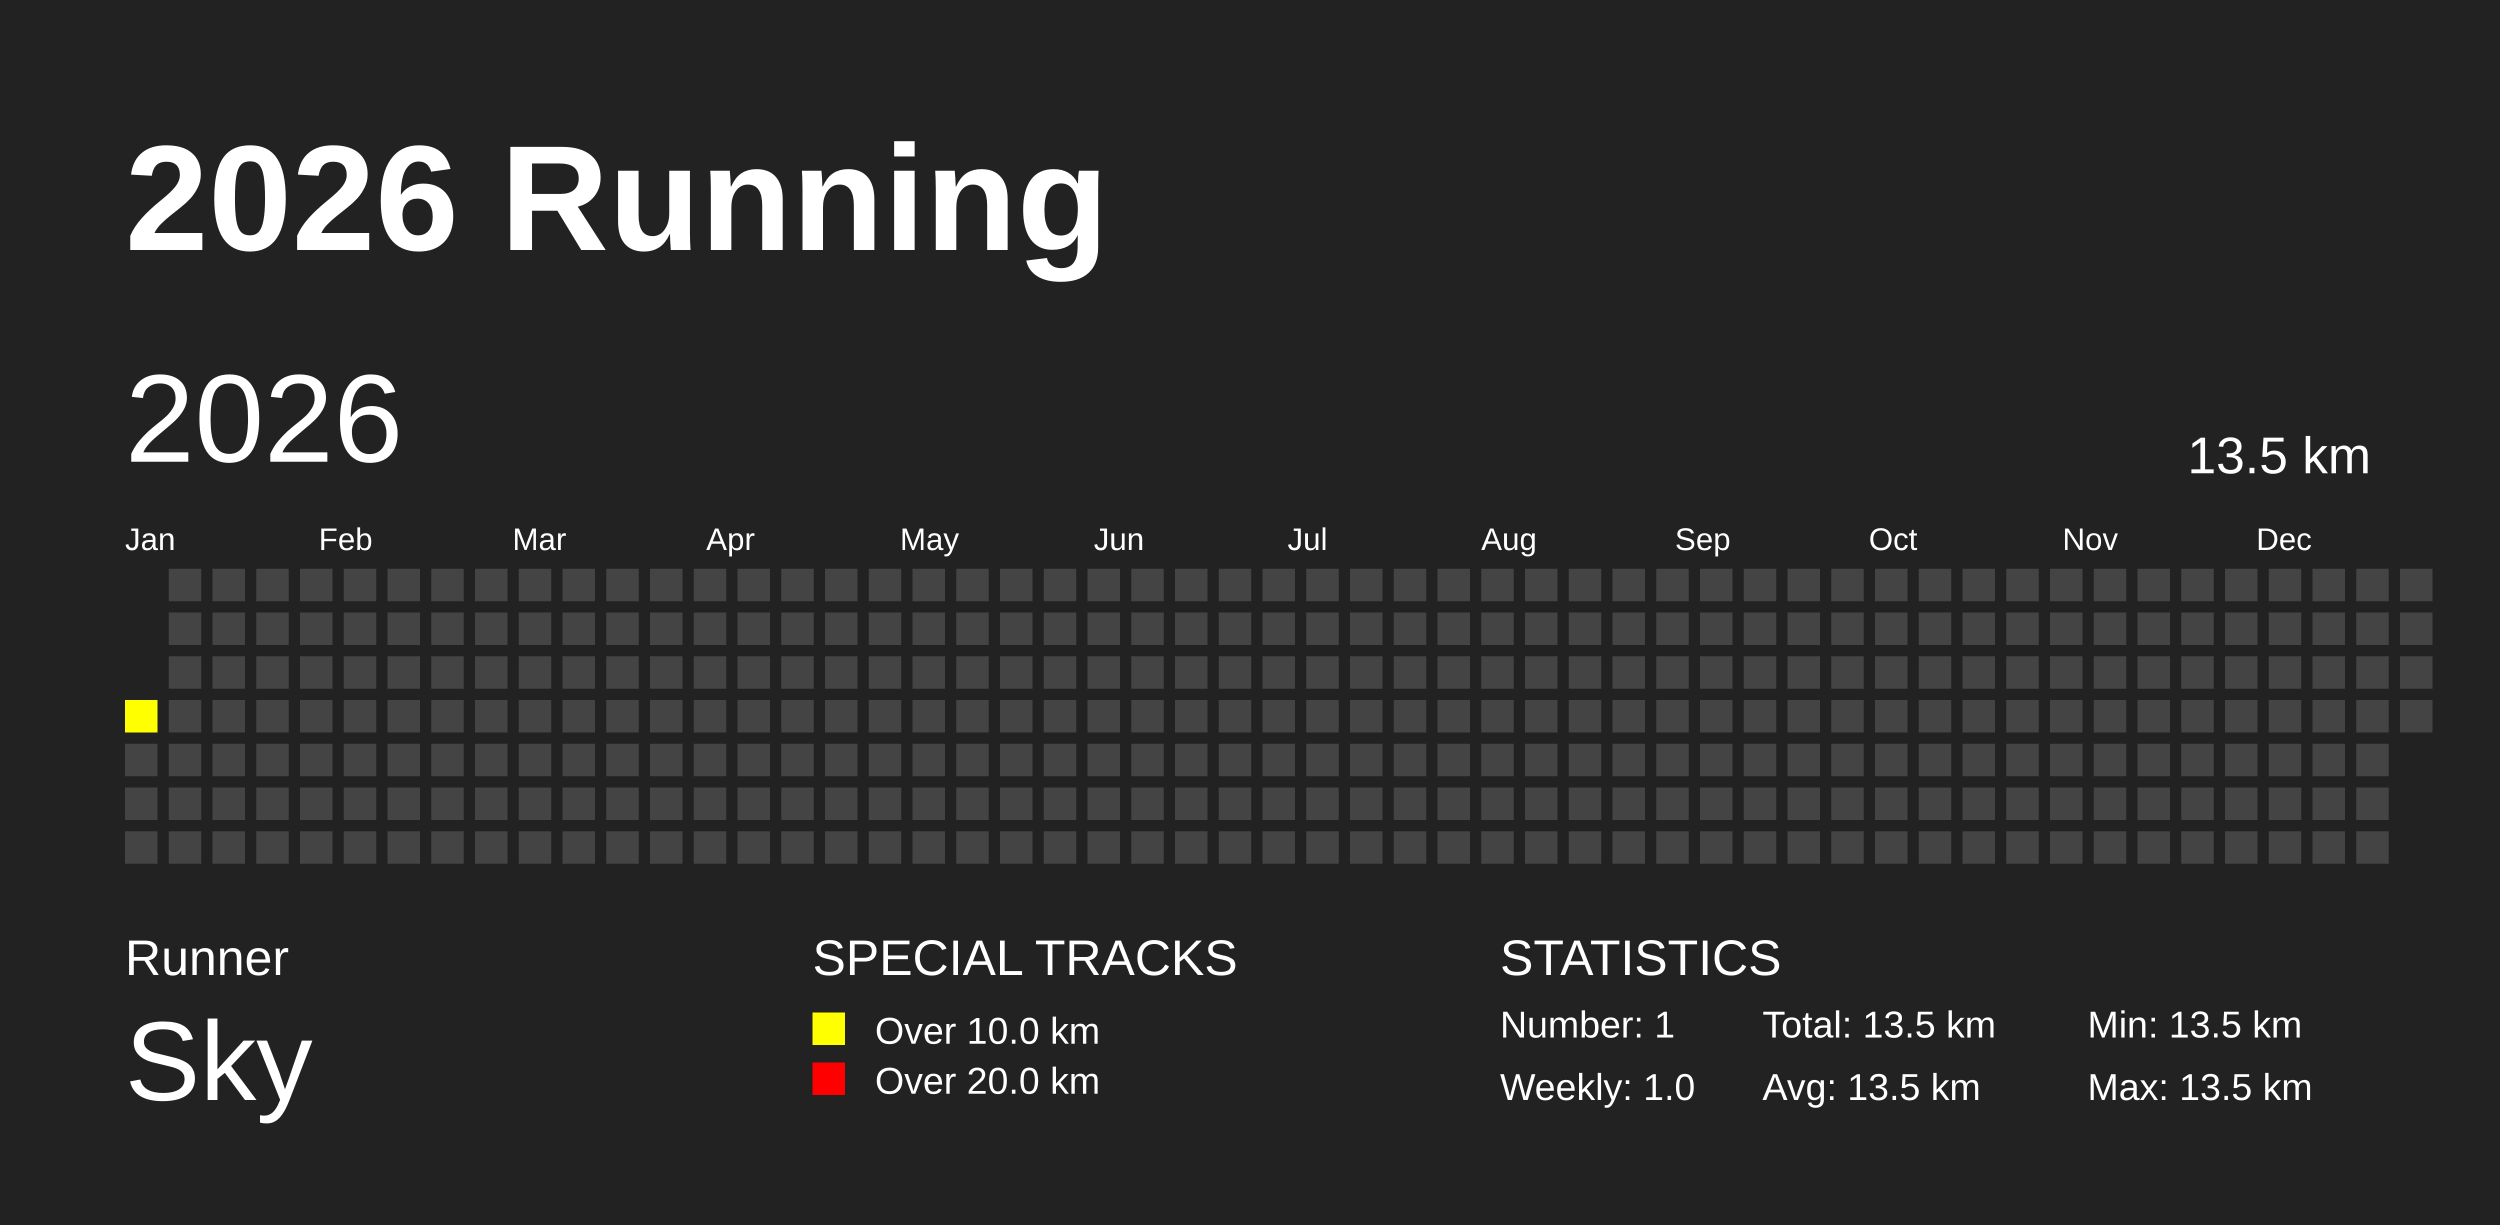
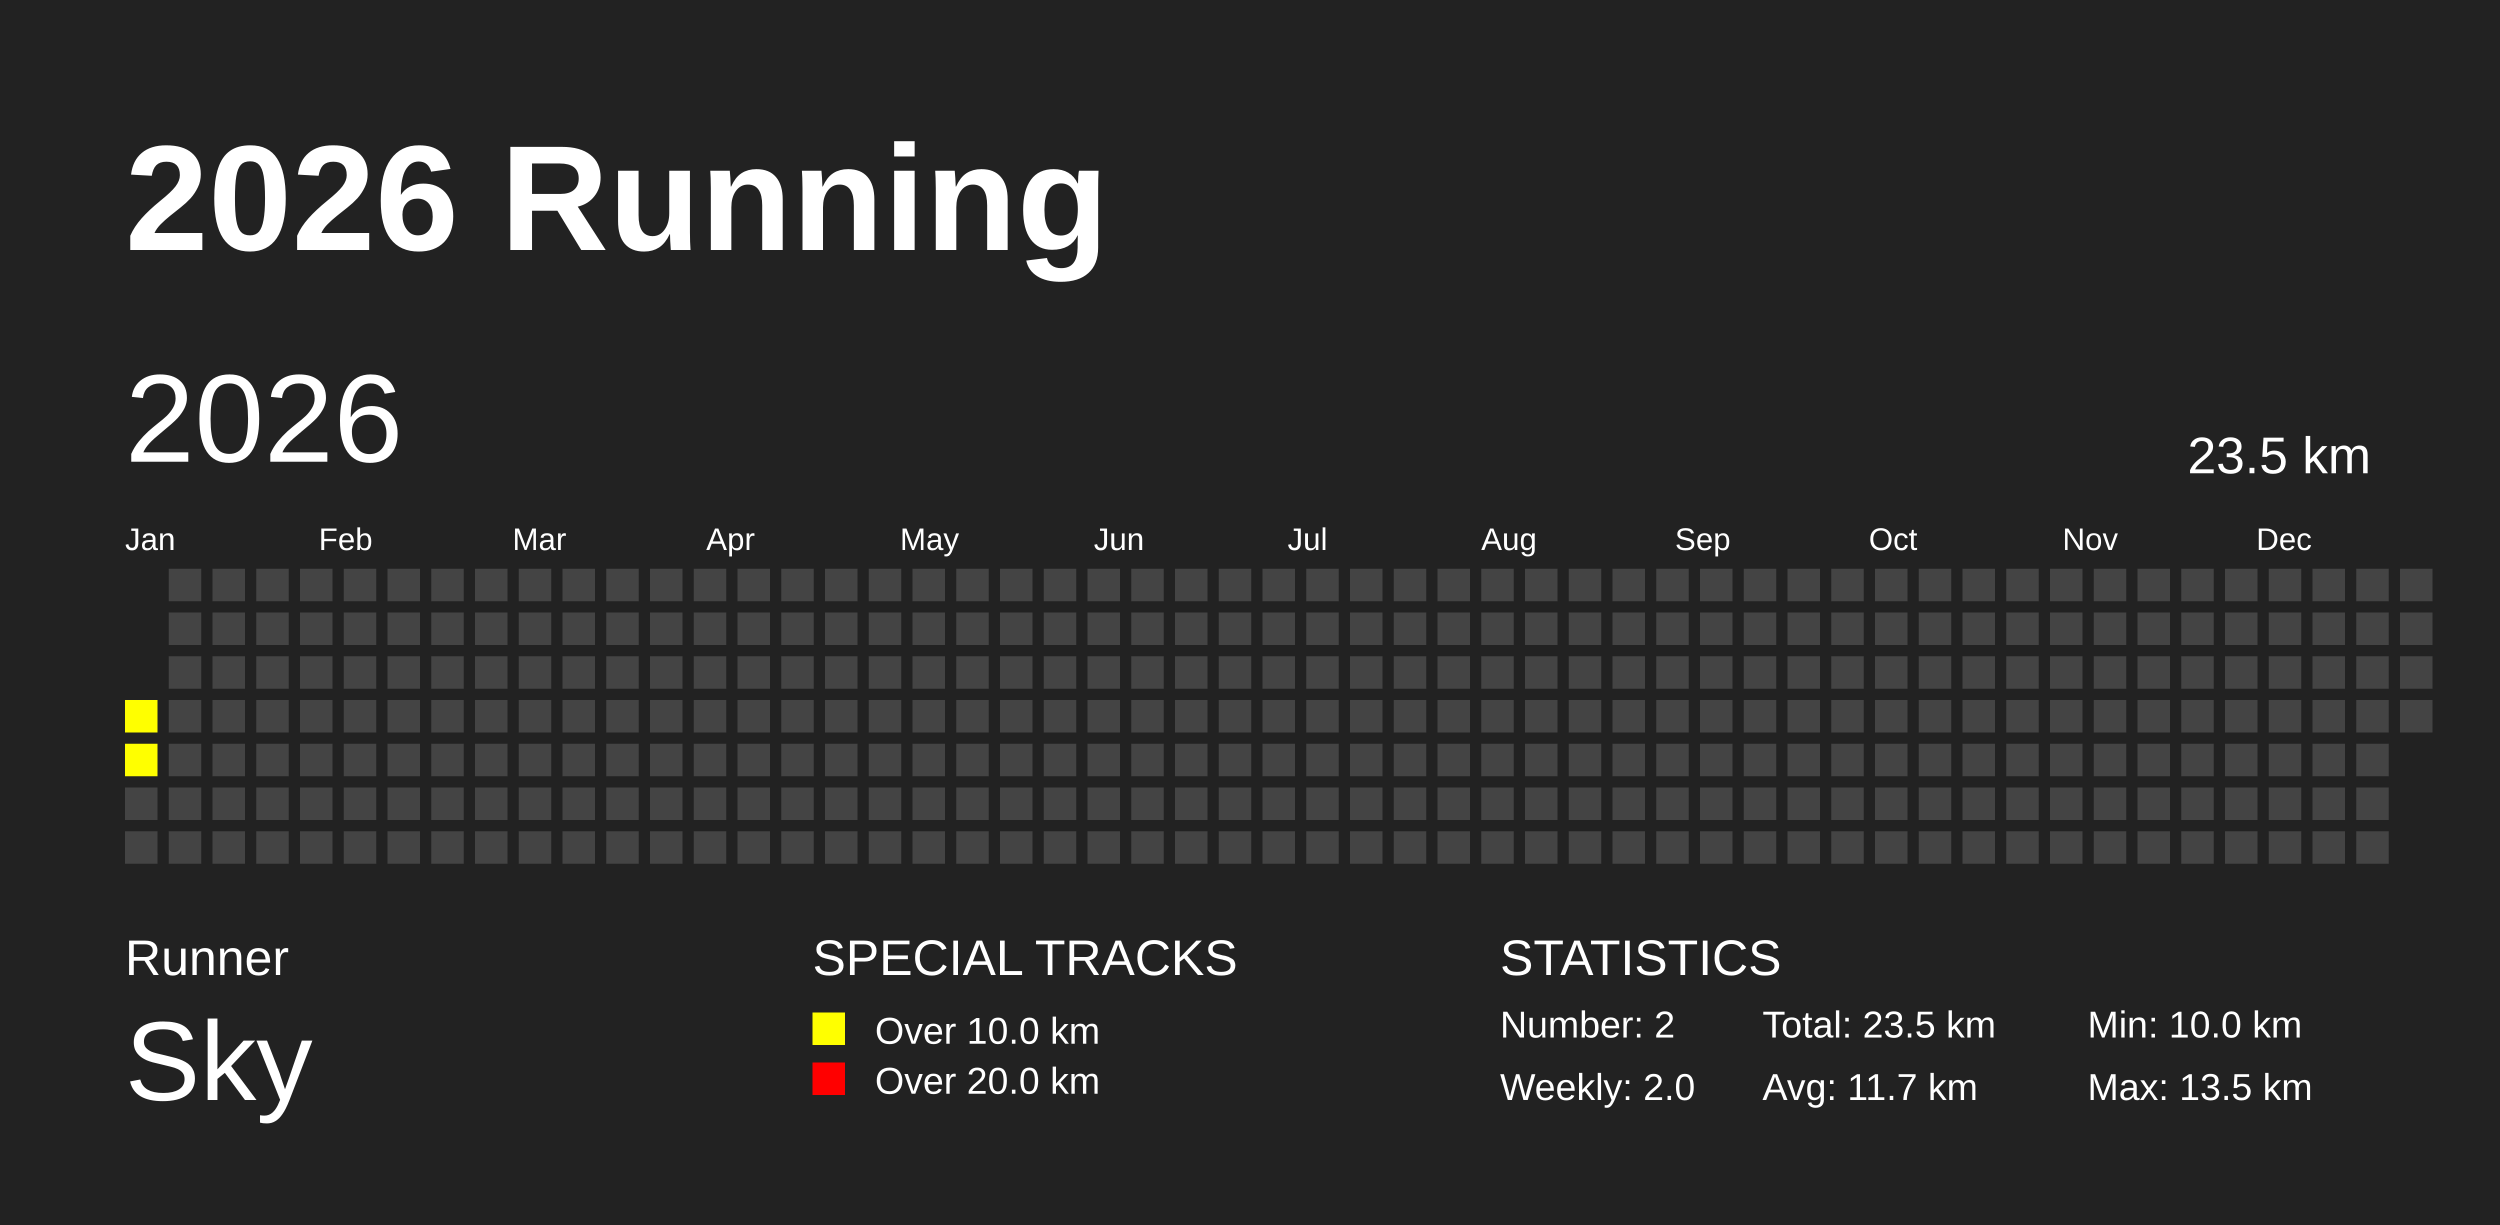
<svg xmlns="http://www.w3.org/2000/svg" baseProfile="full" height="98mm" version="1.1" viewBox="0,0,200,98" width="200mm">
  <defs />
  <rect fill="#222222" height="98" width="200" x="0" y="0" />
  <text fill="#FFFFFF" style="font-size:12px; font-family:Arial; font-weight:bold;" x="10" y="20">2026 Running</text>
  <text fill="#FFFFFF" style="font-size:4px; font-family:Arial" x="10" y="78">Runner</text>
  <text fill="#FFFFFF" style="font-size:9px; font-family:Arial" x="10" y="88">Sky</text>
  <text fill="#FFFFFF" style="font-size:4px; font-family:Arial" x="65" y="78">SPECIAL TRACKS</text>
  <rect fill="yellow" height="2.6" width="2.6" x="65" y="81" />
  <text fill="#FFFFFF" style="font-size:3px; font-family:Arial" x="70" y="83.5">Over 10.0 km</text>
  <rect fill="red" height="2.6" width="2.6" x="65" y="85" />
  <text fill="#FFFFFF" style="font-size:3px; font-family:Arial" x="70" y="87.5">Over 20.0 km</text>
  <text fill="#FFFFFF" style="font-size:4px; font-family:Arial" x="120" y="78">STATISTICS</text>
-   <text fill="#FFFFFF" style="font-size:3px; font-family:Arial" x="120" y="83">Number: 1</text>
-   <text fill="#FFFFFF" style="font-size:3px; font-family:Arial" x="120" y="88">Weekly: 1.0</text>
-   <text fill="#FFFFFF" style="font-size:3px; font-family:Arial" x="141" y="83">Total: 13.5 km</text>
-   <text fill="#FFFFFF" style="font-size:3px; font-family:Arial" x="141" y="88">Avg: 13.5 km</text>
-   <text fill="#FFFFFF" style="font-size:3px; font-family:Arial" x="167" y="83">Min: 13.5 km</text>
+   <text fill="#FFFFFF" style="font-size:3px; font-family:Arial" x="120" y="83">Number: 2</text>
+   <text fill="#FFFFFF" style="font-size:3px; font-family:Arial" x="120" y="88">Weekly: 2.0</text>
+   <text fill="#FFFFFF" style="font-size:3px; font-family:Arial" x="141" y="83">Total: 23.5 km</text>
+   <text fill="#FFFFFF" style="font-size:3px; font-family:Arial" x="141" y="88">Avg: 11.7 km</text>
+   <text fill="#FFFFFF" style="font-size:3px; font-family:Arial" x="167" y="83">Min: 10.0 km</text>
  <text fill="#FFFFFF" style="font-size:3px; font-family:Arial" x="167" y="88">Max: 13.5 km</text>
  <text dominant-baseline="hanging" fill="#FFFFFF" style="font-size:10.0px; font-family:Arial;" x="10" y="30">2026</text>
-   <text dominant-baseline="hanging" fill="#FFFFFF" style="font-size:4.125px; font-family:Arial;" x="175" y="35">13.5 km</text>
+   <text dominant-baseline="hanging" fill="#FFFFFF" style="font-size:4.125px; font-family:Arial;" x="175" y="35">23.5 km</text>
  <text fill="#FFFFFF" style="font-size:2.5px; font-family:Arial" x="10.0" y="44">Jan</text>
  <text fill="#FFFFFF" style="font-size:2.5px; font-family:Arial" x="25.5" y="44">Feb</text>
  <text fill="#FFFFFF" style="font-size:2.5px; font-family:Arial" x="41.0" y="44">Mar</text>
  <text fill="#FFFFFF" style="font-size:2.5px; font-family:Arial" x="56.5" y="44">Apr</text>
  <text fill="#FFFFFF" style="font-size:2.5px; font-family:Arial" x="72.0" y="44">May</text>
  <text fill="#FFFFFF" style="font-size:2.5px; font-family:Arial" x="87.5" y="44">Jun</text>
  <text fill="#FFFFFF" style="font-size:2.5px; font-family:Arial" x="103.0" y="44">Jul</text>
  <text fill="#FFFFFF" style="font-size:2.5px; font-family:Arial" x="118.5" y="44">Aug</text>
  <text fill="#FFFFFF" style="font-size:2.5px; font-family:Arial" x="134.0" y="44">Sep</text>
  <text fill="#FFFFFF" style="font-size:2.5px; font-family:Arial" x="149.5" y="44">Oct</text>
  <text fill="#FFFFFF" style="font-size:2.5px; font-family:Arial" x="165.0" y="44">Nov</text>
  <text fill="#FFFFFF" style="font-size:2.5px; font-family:Arial" x="180.5" y="44">Dec</text>
  <rect fill="yellow" height="2.6" width="2.6" x="10.0" y="56.0" />
-   <rect fill="#444444" height="2.6" width="2.6" x="10.0" y="59.5" />
+   <rect fill="yellow" height="2.6" width="2.6" x="10.0" y="59.5" />
  <rect fill="#444444" height="2.6" width="2.6" x="10.0" y="63.0" />
  <rect fill="#444444" height="2.6" width="2.6" x="10.0" y="66.5" />
  <rect fill="#444444" height="2.6" width="2.6" x="13.5" y="45.5" />
  <rect fill="#444444" height="2.6" width="2.6" x="13.5" y="49.0" />
  <rect fill="#444444" height="2.6" width="2.6" x="13.5" y="52.5" />
  <rect fill="#444444" height="2.6" width="2.6" x="13.5" y="56.0" />
  <rect fill="#444444" height="2.6" width="2.6" x="13.5" y="59.5" />
  <rect fill="#444444" height="2.6" width="2.6" x="13.5" y="63.0" />
  <rect fill="#444444" height="2.6" width="2.6" x="13.5" y="66.5" />
  <rect fill="#444444" height="2.6" width="2.6" x="17.0" y="45.5" />
  <rect fill="#444444" height="2.6" width="2.6" x="17.0" y="49.0" />
  <rect fill="#444444" height="2.6" width="2.6" x="17.0" y="52.5" />
  <rect fill="#444444" height="2.6" width="2.6" x="17.0" y="56.0" />
  <rect fill="#444444" height="2.6" width="2.6" x="17.0" y="59.5" />
  <rect fill="#444444" height="2.6" width="2.6" x="17.0" y="63.0" />
  <rect fill="#444444" height="2.6" width="2.6" x="17.0" y="66.5" />
  <rect fill="#444444" height="2.6" width="2.6" x="20.5" y="45.5" />
  <rect fill="#444444" height="2.6" width="2.6" x="20.5" y="49.0" />
  <rect fill="#444444" height="2.6" width="2.6" x="20.5" y="52.5" />
  <rect fill="#444444" height="2.6" width="2.6" x="20.5" y="56.0" />
  <rect fill="#444444" height="2.6" width="2.6" x="20.5" y="59.5" />
  <rect fill="#444444" height="2.6" width="2.6" x="20.5" y="63.0" />
  <rect fill="#444444" height="2.6" width="2.6" x="20.5" y="66.5" />
  <rect fill="#444444" height="2.6" width="2.6" x="24.0" y="45.5" />
  <rect fill="#444444" height="2.6" width="2.6" x="24.0" y="49.0" />
  <rect fill="#444444" height="2.6" width="2.6" x="24.0" y="52.5" />
  <rect fill="#444444" height="2.6" width="2.6" x="24.0" y="56.0" />
  <rect fill="#444444" height="2.6" width="2.6" x="24.0" y="59.5" />
  <rect fill="#444444" height="2.6" width="2.6" x="24.0" y="63.0" />
  <rect fill="#444444" height="2.6" width="2.6" x="24.0" y="66.5" />
  <rect fill="#444444" height="2.6" width="2.6" x="27.5" y="45.5" />
  <rect fill="#444444" height="2.6" width="2.6" x="27.5" y="49.0" />
  <rect fill="#444444" height="2.6" width="2.6" x="27.5" y="52.5" />
  <rect fill="#444444" height="2.6" width="2.6" x="27.5" y="56.0" />
  <rect fill="#444444" height="2.6" width="2.6" x="27.5" y="59.5" />
  <rect fill="#444444" height="2.6" width="2.6" x="27.5" y="63.0" />
  <rect fill="#444444" height="2.6" width="2.6" x="27.5" y="66.5" />
  <rect fill="#444444" height="2.6" width="2.6" x="31.0" y="45.5" />
  <rect fill="#444444" height="2.6" width="2.6" x="31.0" y="49.0" />
  <rect fill="#444444" height="2.6" width="2.6" x="31.0" y="52.5" />
  <rect fill="#444444" height="2.6" width="2.6" x="31.0" y="56.0" />
  <rect fill="#444444" height="2.6" width="2.6" x="31.0" y="59.5" />
  <rect fill="#444444" height="2.6" width="2.6" x="31.0" y="63.0" />
  <rect fill="#444444" height="2.6" width="2.6" x="31.0" y="66.5" />
  <rect fill="#444444" height="2.6" width="2.6" x="34.5" y="45.5" />
  <rect fill="#444444" height="2.6" width="2.6" x="34.5" y="49.0" />
  <rect fill="#444444" height="2.6" width="2.6" x="34.5" y="52.5" />
  <rect fill="#444444" height="2.6" width="2.6" x="34.5" y="56.0" />
  <rect fill="#444444" height="2.6" width="2.6" x="34.5" y="59.5" />
  <rect fill="#444444" height="2.6" width="2.6" x="34.5" y="63.0" />
  <rect fill="#444444" height="2.6" width="2.6" x="34.5" y="66.5" />
  <rect fill="#444444" height="2.6" width="2.6" x="38.0" y="45.5" />
  <rect fill="#444444" height="2.6" width="2.6" x="38.0" y="49.0" />
  <rect fill="#444444" height="2.6" width="2.6" x="38.0" y="52.5" />
  <rect fill="#444444" height="2.6" width="2.6" x="38.0" y="56.0" />
  <rect fill="#444444" height="2.6" width="2.6" x="38.0" y="59.5" />
  <rect fill="#444444" height="2.6" width="2.6" x="38.0" y="63.0" />
  <rect fill="#444444" height="2.6" width="2.6" x="38.0" y="66.5" />
  <rect fill="#444444" height="2.6" width="2.6" x="41.5" y="45.5" />
  <rect fill="#444444" height="2.6" width="2.6" x="41.5" y="49.0" />
  <rect fill="#444444" height="2.6" width="2.6" x="41.5" y="52.5" />
  <rect fill="#444444" height="2.6" width="2.6" x="41.5" y="56.0" />
  <rect fill="#444444" height="2.6" width="2.6" x="41.5" y="59.5" />
  <rect fill="#444444" height="2.6" width="2.6" x="41.5" y="63.0" />
  <rect fill="#444444" height="2.6" width="2.6" x="41.5" y="66.5" />
  <rect fill="#444444" height="2.6" width="2.6" x="45.0" y="45.5" />
  <rect fill="#444444" height="2.6" width="2.6" x="45.0" y="49.0" />
  <rect fill="#444444" height="2.6" width="2.6" x="45.0" y="52.5" />
  <rect fill="#444444" height="2.6" width="2.6" x="45.0" y="56.0" />
  <rect fill="#444444" height="2.6" width="2.6" x="45.0" y="59.5" />
  <rect fill="#444444" height="2.6" width="2.6" x="45.0" y="63.0" />
  <rect fill="#444444" height="2.6" width="2.6" x="45.0" y="66.5" />
  <rect fill="#444444" height="2.6" width="2.6" x="48.5" y="45.5" />
  <rect fill="#444444" height="2.6" width="2.6" x="48.5" y="49.0" />
  <rect fill="#444444" height="2.6" width="2.6" x="48.5" y="52.5" />
  <rect fill="#444444" height="2.6" width="2.6" x="48.5" y="56.0" />
  <rect fill="#444444" height="2.6" width="2.6" x="48.5" y="59.5" />
  <rect fill="#444444" height="2.6" width="2.6" x="48.5" y="63.0" />
  <rect fill="#444444" height="2.6" width="2.6" x="48.5" y="66.5" />
  <rect fill="#444444" height="2.6" width="2.6" x="52.0" y="45.5" />
  <rect fill="#444444" height="2.6" width="2.6" x="52.0" y="49.0" />
  <rect fill="#444444" height="2.6" width="2.6" x="52.0" y="52.5" />
  <rect fill="#444444" height="2.6" width="2.6" x="52.0" y="56.0" />
  <rect fill="#444444" height="2.6" width="2.6" x="52.0" y="59.5" />
  <rect fill="#444444" height="2.6" width="2.6" x="52.0" y="63.0" />
  <rect fill="#444444" height="2.6" width="2.6" x="52.0" y="66.5" />
  <rect fill="#444444" height="2.6" width="2.6" x="55.5" y="45.5" />
  <rect fill="#444444" height="2.6" width="2.6" x="55.5" y="49.0" />
  <rect fill="#444444" height="2.6" width="2.6" x="55.5" y="52.5" />
  <rect fill="#444444" height="2.6" width="2.6" x="55.5" y="56.0" />
  <rect fill="#444444" height="2.6" width="2.6" x="55.5" y="59.5" />
  <rect fill="#444444" height="2.6" width="2.6" x="55.5" y="63.0" />
  <rect fill="#444444" height="2.6" width="2.6" x="55.5" y="66.5" />
  <rect fill="#444444" height="2.6" width="2.6" x="59.0" y="45.5" />
  <rect fill="#444444" height="2.6" width="2.6" x="59.0" y="49.0" />
  <rect fill="#444444" height="2.6" width="2.6" x="59.0" y="52.5" />
  <rect fill="#444444" height="2.6" width="2.6" x="59.0" y="56.0" />
  <rect fill="#444444" height="2.6" width="2.6" x="59.0" y="59.5" />
  <rect fill="#444444" height="2.6" width="2.6" x="59.0" y="63.0" />
  <rect fill="#444444" height="2.6" width="2.6" x="59.0" y="66.5" />
  <rect fill="#444444" height="2.6" width="2.6" x="62.5" y="45.5" />
  <rect fill="#444444" height="2.6" width="2.6" x="62.5" y="49.0" />
  <rect fill="#444444" height="2.6" width="2.6" x="62.5" y="52.5" />
  <rect fill="#444444" height="2.6" width="2.6" x="62.5" y="56.0" />
  <rect fill="#444444" height="2.6" width="2.6" x="62.5" y="59.5" />
  <rect fill="#444444" height="2.6" width="2.6" x="62.5" y="63.0" />
  <rect fill="#444444" height="2.6" width="2.6" x="62.5" y="66.5" />
  <rect fill="#444444" height="2.6" width="2.6" x="66.0" y="45.5" />
  <rect fill="#444444" height="2.6" width="2.6" x="66.0" y="49.0" />
  <rect fill="#444444" height="2.6" width="2.6" x="66.0" y="52.5" />
  <rect fill="#444444" height="2.6" width="2.6" x="66.0" y="56.0" />
  <rect fill="#444444" height="2.6" width="2.6" x="66.0" y="59.5" />
  <rect fill="#444444" height="2.6" width="2.6" x="66.0" y="63.0" />
  <rect fill="#444444" height="2.6" width="2.6" x="66.0" y="66.5" />
  <rect fill="#444444" height="2.6" width="2.6" x="69.5" y="45.5" />
  <rect fill="#444444" height="2.6" width="2.6" x="69.5" y="49.0" />
  <rect fill="#444444" height="2.6" width="2.6" x="69.5" y="52.5" />
  <rect fill="#444444" height="2.6" width="2.6" x="69.5" y="56.0" />
  <rect fill="#444444" height="2.6" width="2.6" x="69.5" y="59.5" />
  <rect fill="#444444" height="2.6" width="2.6" x="69.5" y="63.0" />
  <rect fill="#444444" height="2.6" width="2.6" x="69.5" y="66.5" />
  <rect fill="#444444" height="2.6" width="2.6" x="73.0" y="45.5" />
  <rect fill="#444444" height="2.6" width="2.6" x="73.0" y="49.0" />
  <rect fill="#444444" height="2.6" width="2.6" x="73.0" y="52.5" />
  <rect fill="#444444" height="2.6" width="2.6" x="73.0" y="56.0" />
  <rect fill="#444444" height="2.6" width="2.6" x="73.0" y="59.5" />
  <rect fill="#444444" height="2.6" width="2.6" x="73.0" y="63.0" />
  <rect fill="#444444" height="2.6" width="2.6" x="73.0" y="66.5" />
  <rect fill="#444444" height="2.6" width="2.6" x="76.5" y="45.5" />
  <rect fill="#444444" height="2.6" width="2.6" x="76.5" y="49.0" />
  <rect fill="#444444" height="2.6" width="2.6" x="76.5" y="52.5" />
  <rect fill="#444444" height="2.6" width="2.6" x="76.5" y="56.0" />
  <rect fill="#444444" height="2.6" width="2.6" x="76.5" y="59.5" />
  <rect fill="#444444" height="2.6" width="2.6" x="76.5" y="63.0" />
  <rect fill="#444444" height="2.6" width="2.6" x="76.5" y="66.5" />
  <rect fill="#444444" height="2.6" width="2.6" x="80.0" y="45.5" />
  <rect fill="#444444" height="2.6" width="2.6" x="80.0" y="49.0" />
  <rect fill="#444444" height="2.6" width="2.6" x="80.0" y="52.5" />
  <rect fill="#444444" height="2.6" width="2.6" x="80.0" y="56.0" />
  <rect fill="#444444" height="2.6" width="2.6" x="80.0" y="59.5" />
  <rect fill="#444444" height="2.6" width="2.6" x="80.0" y="63.0" />
  <rect fill="#444444" height="2.6" width="2.6" x="80.0" y="66.5" />
  <rect fill="#444444" height="2.6" width="2.6" x="83.5" y="45.5" />
  <rect fill="#444444" height="2.6" width="2.6" x="83.5" y="49.0" />
  <rect fill="#444444" height="2.6" width="2.6" x="83.5" y="52.5" />
  <rect fill="#444444" height="2.6" width="2.6" x="83.5" y="56.0" />
  <rect fill="#444444" height="2.6" width="2.6" x="83.5" y="59.5" />
  <rect fill="#444444" height="2.6" width="2.6" x="83.5" y="63.0" />
  <rect fill="#444444" height="2.6" width="2.6" x="83.5" y="66.5" />
  <rect fill="#444444" height="2.6" width="2.6" x="87.0" y="45.5" />
  <rect fill="#444444" height="2.6" width="2.6" x="87.0" y="49.0" />
  <rect fill="#444444" height="2.6" width="2.6" x="87.0" y="52.5" />
  <rect fill="#444444" height="2.6" width="2.6" x="87.0" y="56.0" />
  <rect fill="#444444" height="2.6" width="2.6" x="87.0" y="59.5" />
  <rect fill="#444444" height="2.6" width="2.6" x="87.0" y="63.0" />
  <rect fill="#444444" height="2.6" width="2.6" x="87.0" y="66.5" />
  <rect fill="#444444" height="2.6" width="2.6" x="90.5" y="45.5" />
  <rect fill="#444444" height="2.6" width="2.6" x="90.5" y="49.0" />
  <rect fill="#444444" height="2.6" width="2.6" x="90.5" y="52.5" />
  <rect fill="#444444" height="2.6" width="2.6" x="90.5" y="56.0" />
  <rect fill="#444444" height="2.6" width="2.6" x="90.5" y="59.5" />
  <rect fill="#444444" height="2.6" width="2.6" x="90.5" y="63.0" />
  <rect fill="#444444" height="2.6" width="2.6" x="90.5" y="66.5" />
  <rect fill="#444444" height="2.6" width="2.6" x="94.0" y="45.5" />
  <rect fill="#444444" height="2.6" width="2.6" x="94.0" y="49.0" />
  <rect fill="#444444" height="2.6" width="2.6" x="94.0" y="52.5" />
  <rect fill="#444444" height="2.6" width="2.6" x="94.0" y="56.0" />
  <rect fill="#444444" height="2.6" width="2.6" x="94.0" y="59.5" />
  <rect fill="#444444" height="2.6" width="2.6" x="94.0" y="63.0" />
  <rect fill="#444444" height="2.6" width="2.6" x="94.0" y="66.5" />
  <rect fill="#444444" height="2.6" width="2.6" x="97.5" y="45.5" />
  <rect fill="#444444" height="2.6" width="2.6" x="97.5" y="49.0" />
  <rect fill="#444444" height="2.6" width="2.6" x="97.5" y="52.5" />
  <rect fill="#444444" height="2.6" width="2.6" x="97.5" y="56.0" />
  <rect fill="#444444" height="2.6" width="2.6" x="97.5" y="59.5" />
  <rect fill="#444444" height="2.6" width="2.6" x="97.5" y="63.0" />
  <rect fill="#444444" height="2.6" width="2.6" x="97.5" y="66.5" />
  <rect fill="#444444" height="2.6" width="2.6" x="101.0" y="45.5" />
  <rect fill="#444444" height="2.6" width="2.6" x="101.0" y="49.0" />
  <rect fill="#444444" height="2.6" width="2.6" x="101.0" y="52.5" />
  <rect fill="#444444" height="2.6" width="2.6" x="101.0" y="56.0" />
  <rect fill="#444444" height="2.6" width="2.6" x="101.0" y="59.5" />
  <rect fill="#444444" height="2.6" width="2.6" x="101.0" y="63.0" />
  <rect fill="#444444" height="2.6" width="2.6" x="101.0" y="66.5" />
  <rect fill="#444444" height="2.6" width="2.6" x="104.5" y="45.5" />
  <rect fill="#444444" height="2.6" width="2.6" x="104.5" y="49.0" />
  <rect fill="#444444" height="2.6" width="2.6" x="104.5" y="52.5" />
  <rect fill="#444444" height="2.6" width="2.6" x="104.5" y="56.0" />
  <rect fill="#444444" height="2.6" width="2.6" x="104.5" y="59.5" />
  <rect fill="#444444" height="2.6" width="2.6" x="104.5" y="63.0" />
  <rect fill="#444444" height="2.6" width="2.6" x="104.5" y="66.5" />
  <rect fill="#444444" height="2.6" width="2.6" x="108.0" y="45.5" />
  <rect fill="#444444" height="2.6" width="2.6" x="108.0" y="49.0" />
  <rect fill="#444444" height="2.6" width="2.6" x="108.0" y="52.5" />
  <rect fill="#444444" height="2.6" width="2.6" x="108.0" y="56.0" />
  <rect fill="#444444" height="2.6" width="2.6" x="108.0" y="59.5" />
  <rect fill="#444444" height="2.6" width="2.6" x="108.0" y="63.0" />
  <rect fill="#444444" height="2.6" width="2.6" x="108.0" y="66.5" />
  <rect fill="#444444" height="2.6" width="2.6" x="111.5" y="45.5" />
  <rect fill="#444444" height="2.6" width="2.6" x="111.5" y="49.0" />
  <rect fill="#444444" height="2.6" width="2.6" x="111.5" y="52.5" />
  <rect fill="#444444" height="2.6" width="2.6" x="111.5" y="56.0" />
  <rect fill="#444444" height="2.6" width="2.6" x="111.5" y="59.5" />
  <rect fill="#444444" height="2.6" width="2.6" x="111.5" y="63.0" />
  <rect fill="#444444" height="2.6" width="2.6" x="111.5" y="66.5" />
  <rect fill="#444444" height="2.6" width="2.6" x="115.0" y="45.5" />
  <rect fill="#444444" height="2.6" width="2.6" x="115.0" y="49.0" />
  <rect fill="#444444" height="2.6" width="2.6" x="115.0" y="52.5" />
  <rect fill="#444444" height="2.6" width="2.6" x="115.0" y="56.0" />
  <rect fill="#444444" height="2.6" width="2.6" x="115.0" y="59.5" />
  <rect fill="#444444" height="2.6" width="2.6" x="115.0" y="63.0" />
  <rect fill="#444444" height="2.6" width="2.6" x="115.0" y="66.5" />
  <rect fill="#444444" height="2.6" width="2.6" x="118.5" y="45.5" />
  <rect fill="#444444" height="2.6" width="2.6" x="118.5" y="49.0" />
  <rect fill="#444444" height="2.6" width="2.6" x="118.5" y="52.5" />
  <rect fill="#444444" height="2.6" width="2.6" x="118.5" y="56.0" />
  <rect fill="#444444" height="2.6" width="2.6" x="118.5" y="59.5" />
  <rect fill="#444444" height="2.6" width="2.6" x="118.5" y="63.0" />
  <rect fill="#444444" height="2.6" width="2.6" x="118.5" y="66.5" />
  <rect fill="#444444" height="2.6" width="2.6" x="122.0" y="45.5" />
  <rect fill="#444444" height="2.6" width="2.6" x="122.0" y="49.0" />
  <rect fill="#444444" height="2.6" width="2.6" x="122.0" y="52.5" />
  <rect fill="#444444" height="2.6" width="2.6" x="122.0" y="56.0" />
  <rect fill="#444444" height="2.6" width="2.6" x="122.0" y="59.5" />
  <rect fill="#444444" height="2.6" width="2.6" x="122.0" y="63.0" />
  <rect fill="#444444" height="2.6" width="2.6" x="122.0" y="66.5" />
  <rect fill="#444444" height="2.6" width="2.6" x="125.5" y="45.5" />
  <rect fill="#444444" height="2.6" width="2.6" x="125.5" y="49.0" />
  <rect fill="#444444" height="2.6" width="2.6" x="125.5" y="52.5" />
  <rect fill="#444444" height="2.6" width="2.6" x="125.5" y="56.0" />
  <rect fill="#444444" height="2.6" width="2.6" x="125.5" y="59.5" />
  <rect fill="#444444" height="2.6" width="2.6" x="125.5" y="63.0" />
  <rect fill="#444444" height="2.6" width="2.6" x="125.5" y="66.5" />
  <rect fill="#444444" height="2.6" width="2.6" x="129.0" y="45.5" />
  <rect fill="#444444" height="2.6" width="2.6" x="129.0" y="49.0" />
  <rect fill="#444444" height="2.6" width="2.6" x="129.0" y="52.5" />
  <rect fill="#444444" height="2.6" width="2.6" x="129.0" y="56.0" />
  <rect fill="#444444" height="2.6" width="2.6" x="129.0" y="59.5" />
  <rect fill="#444444" height="2.6" width="2.6" x="129.0" y="63.0" />
  <rect fill="#444444" height="2.6" width="2.6" x="129.0" y="66.5" />
  <rect fill="#444444" height="2.6" width="2.6" x="132.5" y="45.5" />
  <rect fill="#444444" height="2.6" width="2.6" x="132.5" y="49.0" />
  <rect fill="#444444" height="2.6" width="2.6" x="132.5" y="52.5" />
  <rect fill="#444444" height="2.6" width="2.6" x="132.5" y="56.0" />
  <rect fill="#444444" height="2.6" width="2.6" x="132.5" y="59.5" />
  <rect fill="#444444" height="2.6" width="2.6" x="132.5" y="63.0" />
  <rect fill="#444444" height="2.6" width="2.6" x="132.5" y="66.5" />
  <rect fill="#444444" height="2.6" width="2.6" x="136.0" y="45.5" />
  <rect fill="#444444" height="2.6" width="2.6" x="136.0" y="49.0" />
  <rect fill="#444444" height="2.6" width="2.6" x="136.0" y="52.5" />
  <rect fill="#444444" height="2.6" width="2.6" x="136.0" y="56.0" />
  <rect fill="#444444" height="2.6" width="2.6" x="136.0" y="59.5" />
  <rect fill="#444444" height="2.6" width="2.6" x="136.0" y="63.0" />
  <rect fill="#444444" height="2.6" width="2.6" x="136.0" y="66.5" />
  <rect fill="#444444" height="2.6" width="2.6" x="139.5" y="45.5" />
  <rect fill="#444444" height="2.6" width="2.6" x="139.5" y="49.0" />
  <rect fill="#444444" height="2.6" width="2.6" x="139.5" y="52.5" />
  <rect fill="#444444" height="2.6" width="2.6" x="139.5" y="56.0" />
  <rect fill="#444444" height="2.6" width="2.6" x="139.5" y="59.5" />
  <rect fill="#444444" height="2.6" width="2.6" x="139.5" y="63.0" />
  <rect fill="#444444" height="2.6" width="2.6" x="139.5" y="66.5" />
  <rect fill="#444444" height="2.6" width="2.6" x="143.0" y="45.5" />
  <rect fill="#444444" height="2.6" width="2.6" x="143.0" y="49.0" />
  <rect fill="#444444" height="2.6" width="2.6" x="143.0" y="52.5" />
  <rect fill="#444444" height="2.6" width="2.6" x="143.0" y="56.0" />
  <rect fill="#444444" height="2.6" width="2.6" x="143.0" y="59.5" />
  <rect fill="#444444" height="2.6" width="2.6" x="143.0" y="63.0" />
  <rect fill="#444444" height="2.6" width="2.6" x="143.0" y="66.5" />
  <rect fill="#444444" height="2.6" width="2.6" x="146.5" y="45.5" />
  <rect fill="#444444" height="2.6" width="2.6" x="146.5" y="49.0" />
  <rect fill="#444444" height="2.6" width="2.6" x="146.5" y="52.5" />
  <rect fill="#444444" height="2.6" width="2.6" x="146.5" y="56.0" />
  <rect fill="#444444" height="2.6" width="2.6" x="146.5" y="59.5" />
  <rect fill="#444444" height="2.6" width="2.6" x="146.5" y="63.0" />
  <rect fill="#444444" height="2.6" width="2.6" x="146.5" y="66.5" />
  <rect fill="#444444" height="2.6" width="2.6" x="150.0" y="45.5" />
  <rect fill="#444444" height="2.6" width="2.6" x="150.0" y="49.0" />
  <rect fill="#444444" height="2.6" width="2.6" x="150.0" y="52.5" />
  <rect fill="#444444" height="2.6" width="2.6" x="150.0" y="56.0" />
  <rect fill="#444444" height="2.6" width="2.6" x="150.0" y="59.5" />
  <rect fill="#444444" height="2.6" width="2.6" x="150.0" y="63.0" />
  <rect fill="#444444" height="2.6" width="2.6" x="150.0" y="66.5" />
  <rect fill="#444444" height="2.6" width="2.6" x="153.5" y="45.5" />
  <rect fill="#444444" height="2.6" width="2.6" x="153.5" y="49.0" />
  <rect fill="#444444" height="2.6" width="2.6" x="153.5" y="52.5" />
  <rect fill="#444444" height="2.6" width="2.6" x="153.5" y="56.0" />
  <rect fill="#444444" height="2.6" width="2.6" x="153.5" y="59.5" />
  <rect fill="#444444" height="2.6" width="2.6" x="153.5" y="63.0" />
  <rect fill="#444444" height="2.6" width="2.6" x="153.5" y="66.5" />
  <rect fill="#444444" height="2.6" width="2.6" x="157.0" y="45.5" />
  <rect fill="#444444" height="2.6" width="2.6" x="157.0" y="49.0" />
  <rect fill="#444444" height="2.6" width="2.6" x="157.0" y="52.5" />
  <rect fill="#444444" height="2.6" width="2.6" x="157.0" y="56.0" />
  <rect fill="#444444" height="2.6" width="2.6" x="157.0" y="59.5" />
  <rect fill="#444444" height="2.6" width="2.6" x="157.0" y="63.0" />
  <rect fill="#444444" height="2.6" width="2.6" x="157.0" y="66.5" />
  <rect fill="#444444" height="2.6" width="2.6" x="160.5" y="45.5" />
  <rect fill="#444444" height="2.6" width="2.6" x="160.5" y="49.0" />
  <rect fill="#444444" height="2.6" width="2.6" x="160.5" y="52.5" />
  <rect fill="#444444" height="2.6" width="2.6" x="160.5" y="56.0" />
  <rect fill="#444444" height="2.6" width="2.6" x="160.5" y="59.5" />
  <rect fill="#444444" height="2.6" width="2.6" x="160.5" y="63.0" />
  <rect fill="#444444" height="2.6" width="2.6" x="160.5" y="66.5" />
  <rect fill="#444444" height="2.6" width="2.6" x="164.0" y="45.5" />
  <rect fill="#444444" height="2.6" width="2.6" x="164.0" y="49.0" />
  <rect fill="#444444" height="2.6" width="2.6" x="164.0" y="52.5" />
  <rect fill="#444444" height="2.6" width="2.6" x="164.0" y="56.0" />
  <rect fill="#444444" height="2.6" width="2.6" x="164.0" y="59.5" />
  <rect fill="#444444" height="2.6" width="2.6" x="164.0" y="63.0" />
  <rect fill="#444444" height="2.6" width="2.6" x="164.0" y="66.5" />
  <rect fill="#444444" height="2.6" width="2.6" x="167.5" y="45.5" />
  <rect fill="#444444" height="2.6" width="2.6" x="167.5" y="49.0" />
  <rect fill="#444444" height="2.6" width="2.6" x="167.5" y="52.5" />
  <rect fill="#444444" height="2.6" width="2.6" x="167.5" y="56.0" />
  <rect fill="#444444" height="2.6" width="2.6" x="167.5" y="59.5" />
  <rect fill="#444444" height="2.6" width="2.6" x="167.5" y="63.0" />
  <rect fill="#444444" height="2.6" width="2.6" x="167.5" y="66.5" />
  <rect fill="#444444" height="2.6" width="2.6" x="171.0" y="45.5" />
  <rect fill="#444444" height="2.6" width="2.6" x="171.0" y="49.0" />
  <rect fill="#444444" height="2.6" width="2.6" x="171.0" y="52.5" />
  <rect fill="#444444" height="2.6" width="2.6" x="171.0" y="56.0" />
  <rect fill="#444444" height="2.6" width="2.6" x="171.0" y="59.5" />
  <rect fill="#444444" height="2.6" width="2.6" x="171.0" y="63.0" />
  <rect fill="#444444" height="2.6" width="2.6" x="171.0" y="66.5" />
  <rect fill="#444444" height="2.6" width="2.6" x="174.5" y="45.5" />
  <rect fill="#444444" height="2.6" width="2.6" x="174.5" y="49.0" />
  <rect fill="#444444" height="2.6" width="2.6" x="174.5" y="52.5" />
  <rect fill="#444444" height="2.6" width="2.6" x="174.5" y="56.0" />
  <rect fill="#444444" height="2.6" width="2.6" x="174.5" y="59.5" />
  <rect fill="#444444" height="2.6" width="2.6" x="174.5" y="63.0" />
  <rect fill="#444444" height="2.6" width="2.6" x="174.5" y="66.5" />
  <rect fill="#444444" height="2.6" width="2.6" x="178.0" y="45.5" />
  <rect fill="#444444" height="2.6" width="2.6" x="178.0" y="49.0" />
  <rect fill="#444444" height="2.6" width="2.6" x="178.0" y="52.5" />
  <rect fill="#444444" height="2.6" width="2.6" x="178.0" y="56.0" />
  <rect fill="#444444" height="2.6" width="2.6" x="178.0" y="59.5" />
  <rect fill="#444444" height="2.6" width="2.6" x="178.0" y="63.0" />
  <rect fill="#444444" height="2.6" width="2.6" x="178.0" y="66.5" />
  <rect fill="#444444" height="2.6" width="2.6" x="181.5" y="45.5" />
  <rect fill="#444444" height="2.6" width="2.6" x="181.5" y="49.0" />
  <rect fill="#444444" height="2.6" width="2.6" x="181.5" y="52.5" />
  <rect fill="#444444" height="2.6" width="2.6" x="181.5" y="56.0" />
  <rect fill="#444444" height="2.6" width="2.6" x="181.5" y="59.5" />
  <rect fill="#444444" height="2.6" width="2.6" x="181.5" y="63.0" />
  <rect fill="#444444" height="2.6" width="2.6" x="181.5" y="66.5" />
  <rect fill="#444444" height="2.6" width="2.6" x="185.0" y="45.5" />
  <rect fill="#444444" height="2.6" width="2.6" x="185.0" y="49.0" />
  <rect fill="#444444" height="2.6" width="2.6" x="185.0" y="52.5" />
  <rect fill="#444444" height="2.6" width="2.6" x="185.0" y="56.0" />
  <rect fill="#444444" height="2.6" width="2.6" x="185.0" y="59.5" />
  <rect fill="#444444" height="2.6" width="2.6" x="185.0" y="63.0" />
  <rect fill="#444444" height="2.6" width="2.6" x="185.0" y="66.5" />
  <rect fill="#444444" height="2.6" width="2.6" x="188.5" y="45.5" />
  <rect fill="#444444" height="2.6" width="2.6" x="188.5" y="49.0" />
  <rect fill="#444444" height="2.6" width="2.6" x="188.5" y="52.5" />
  <rect fill="#444444" height="2.6" width="2.6" x="188.5" y="56.0" />
  <rect fill="#444444" height="2.6" width="2.6" x="188.5" y="59.5" />
  <rect fill="#444444" height="2.6" width="2.6" x="188.5" y="63.0" />
  <rect fill="#444444" height="2.6" width="2.6" x="188.5" y="66.5" />
  <rect fill="#444444" height="2.6" width="2.6" x="192.0" y="45.5" />
  <rect fill="#444444" height="2.6" width="2.6" x="192.0" y="49.0" />
  <rect fill="#444444" height="2.6" width="2.6" x="192.0" y="52.5" />
  <rect fill="#444444" height="2.6" width="2.6" x="192.0" y="56.0" />
</svg>
